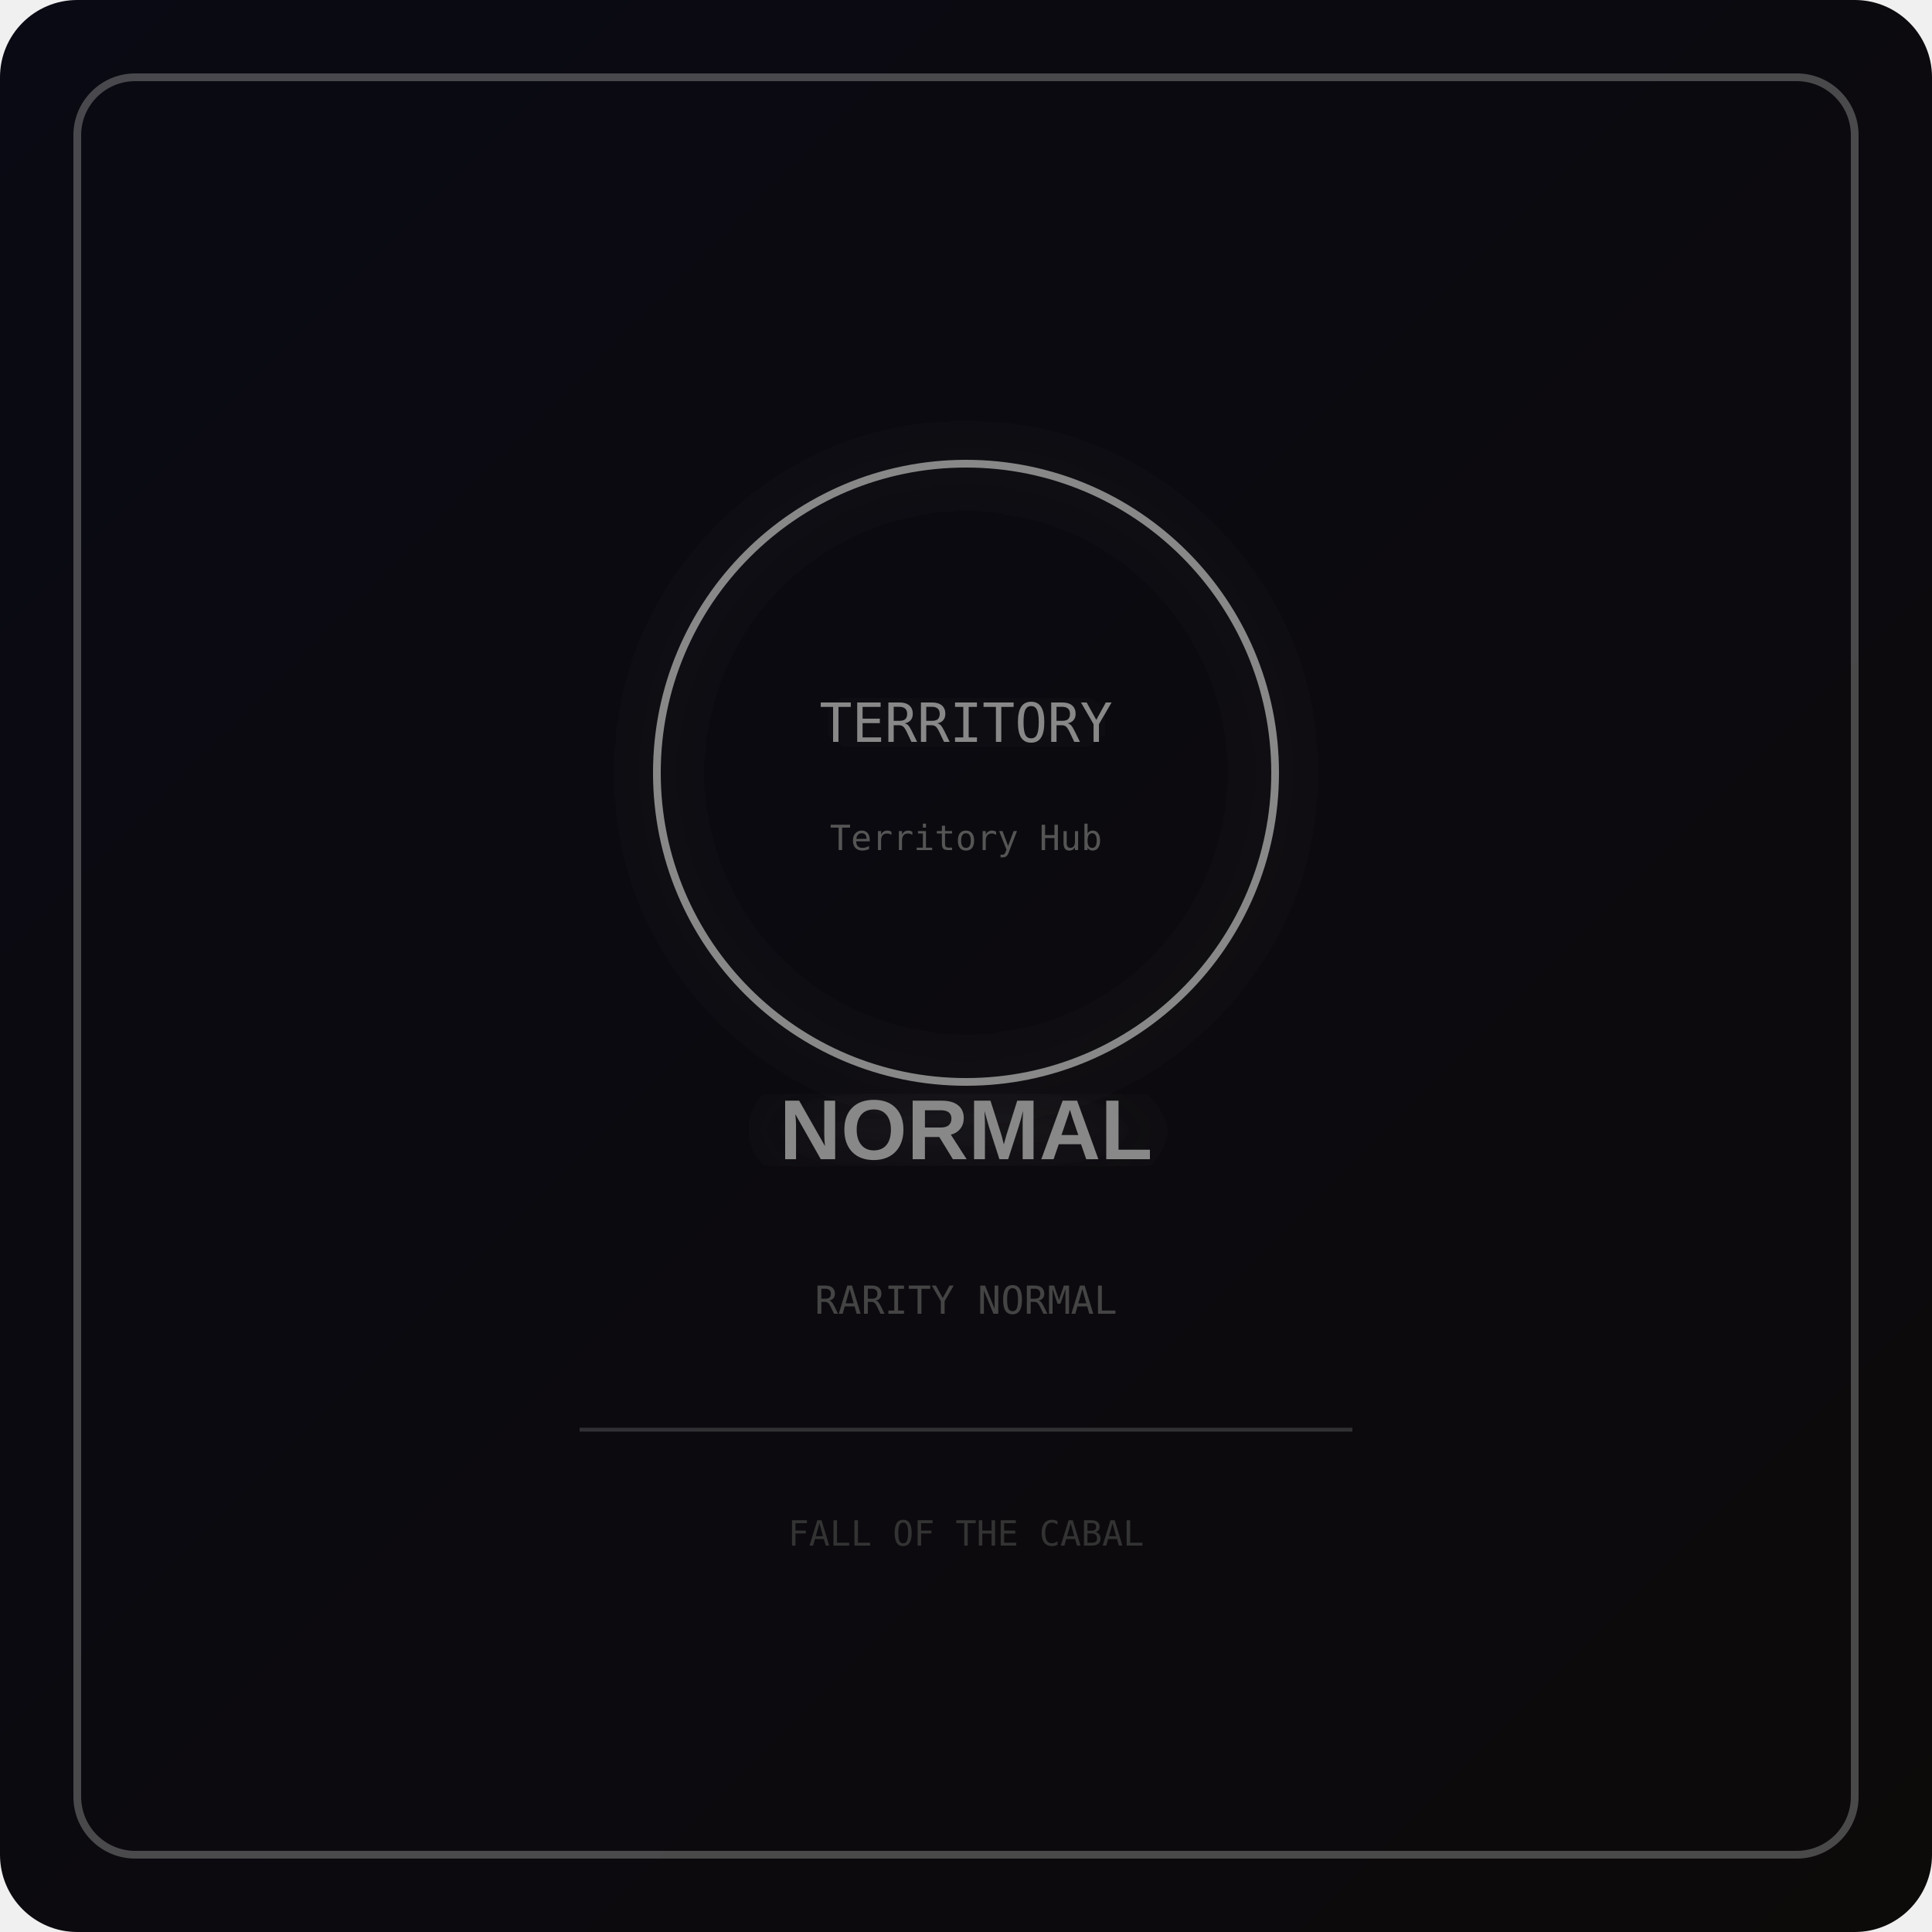
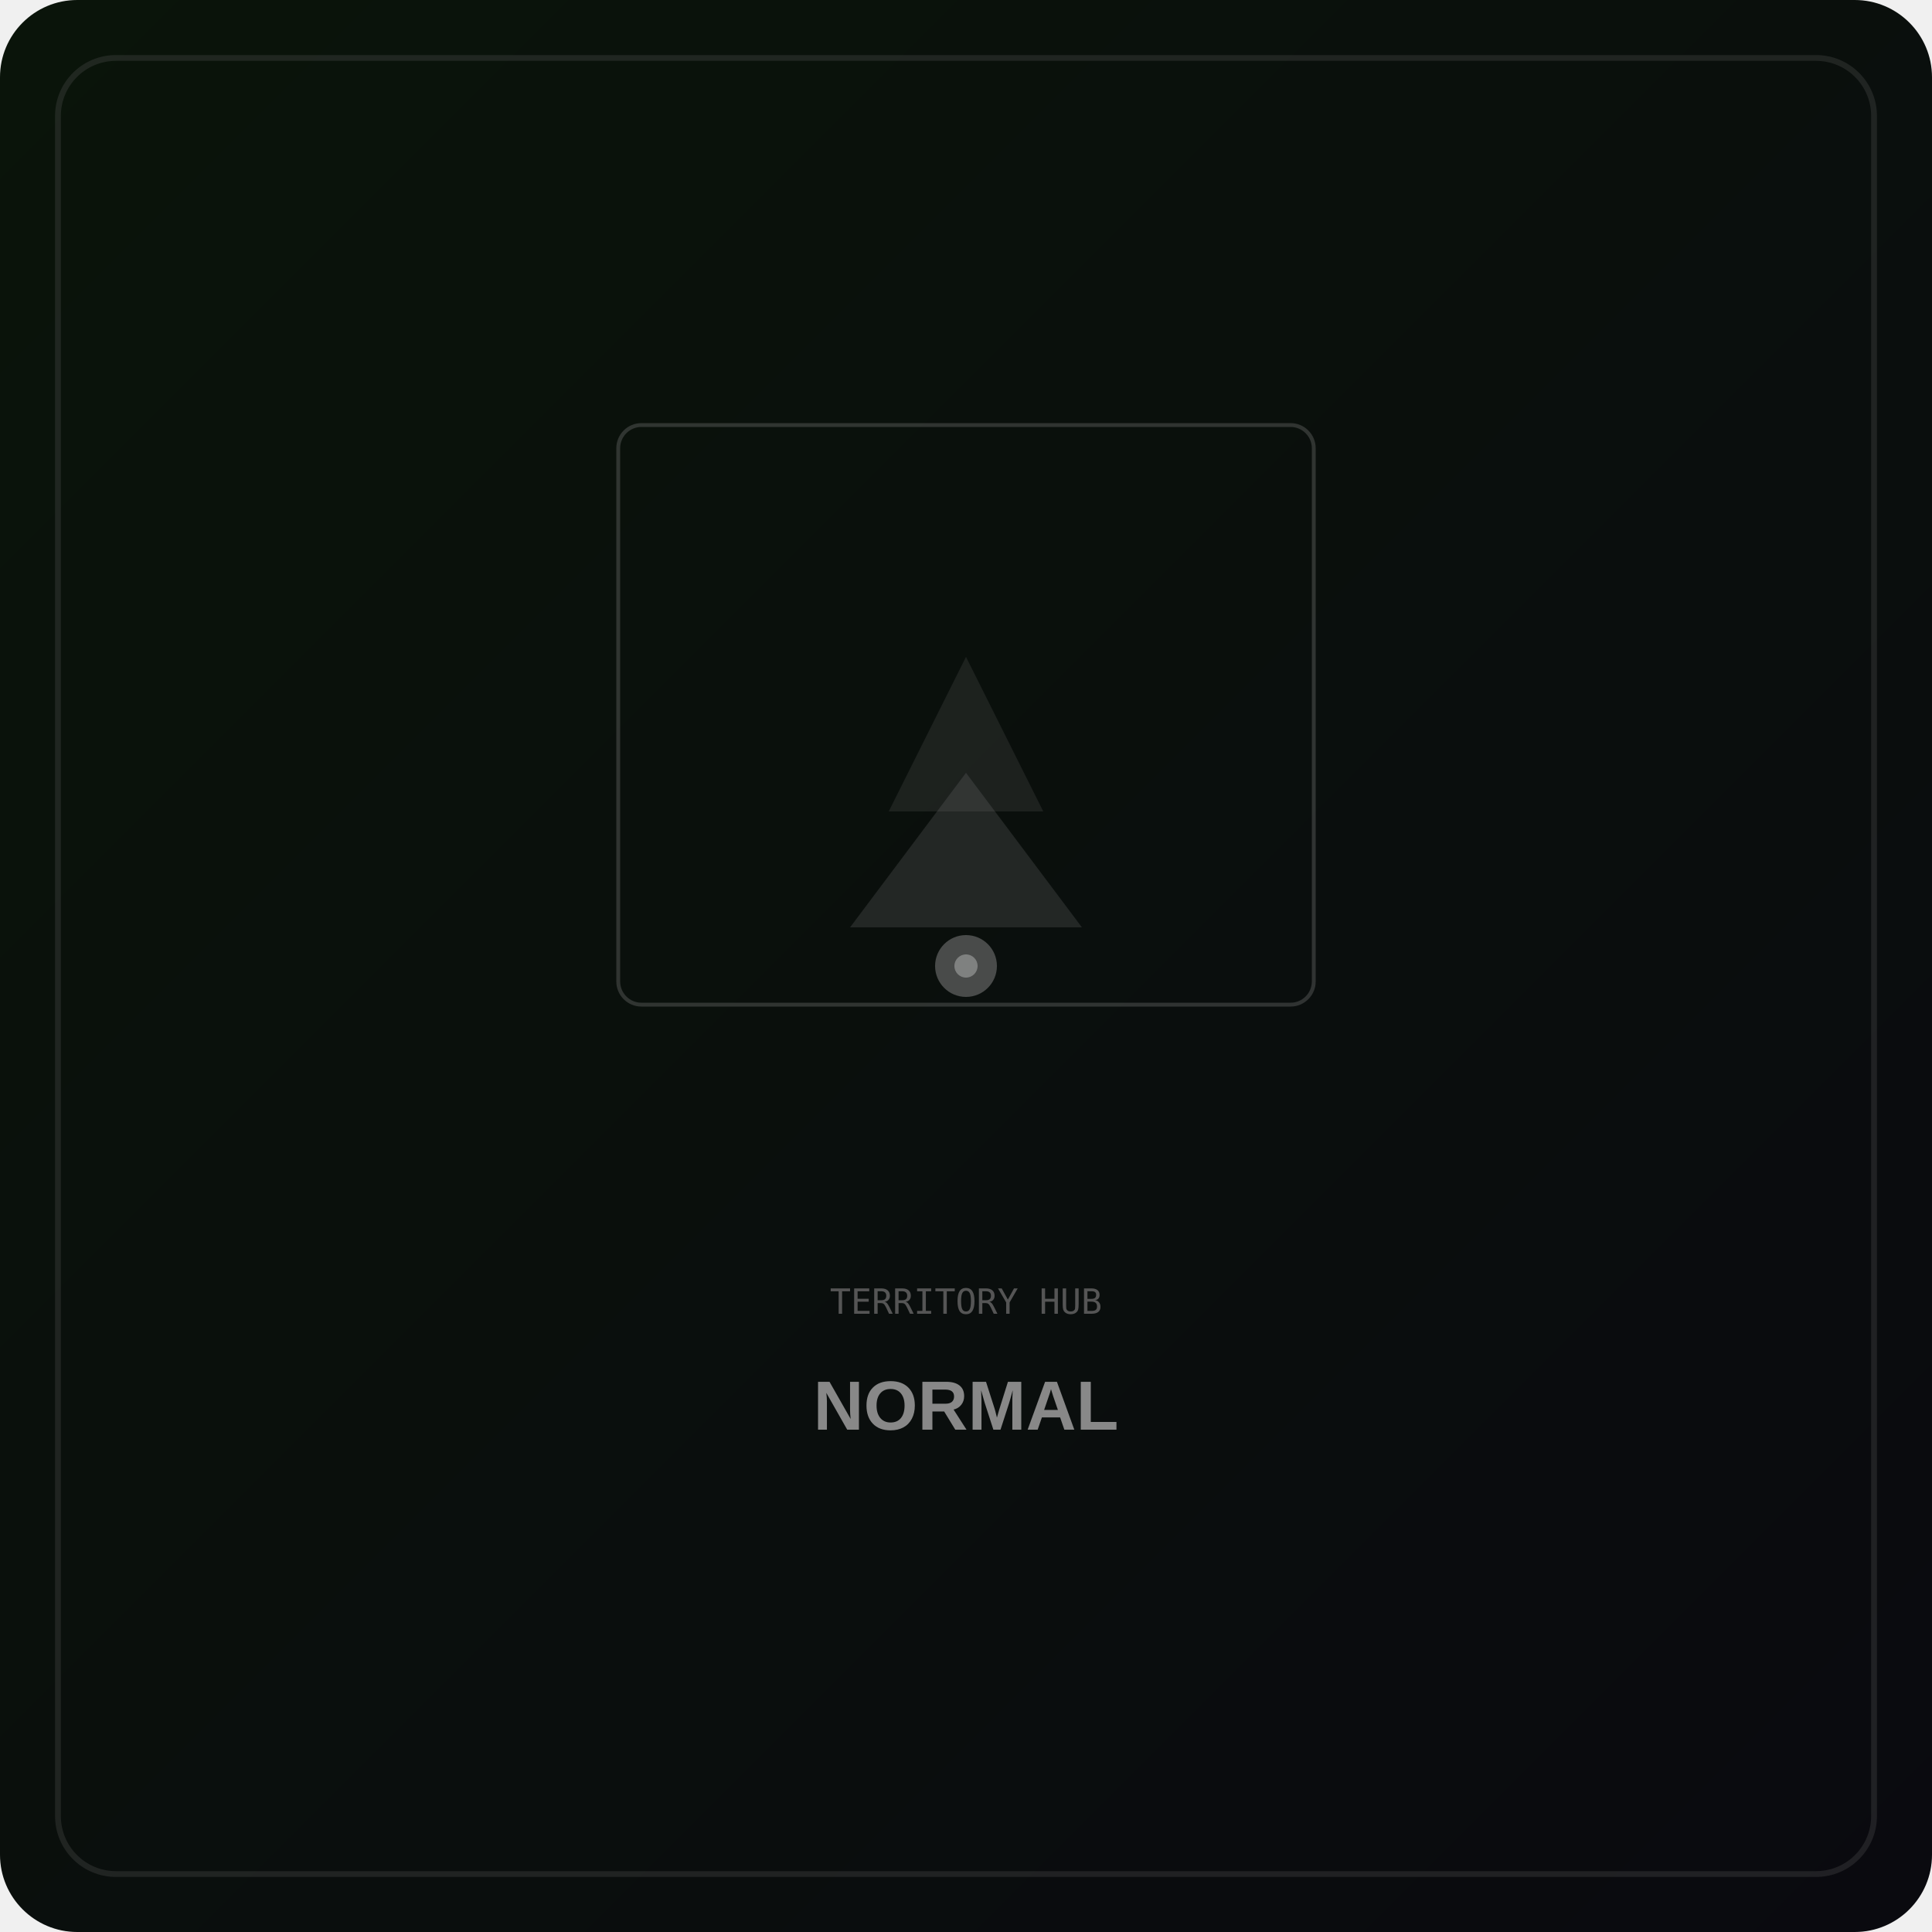
<svg xmlns="http://www.w3.org/2000/svg" viewBox="0 0 500 500" width="500" height="500">
  <defs>
    <linearGradient id="bg" x1="0%" y1="0%" x2="100%" y2="100%">
-       <stop offset="0%" stop-color="#0a0a14" />
-       <stop offset="100%" stop-color="#0d0a0a" />
+       <stop offset="0%" stop-color="#0a140a" />
+       <stop offset="100%" stop-color="#0a0a0f" />
    </linearGradient>
    <filter id="g">
-       <feDropShadow dx="0" dy="0" stdDeviation="10" flood-color="#555" flood-opacity="0.5" />
+       <feDropShadow dx="0" dy="0" stdDeviation="10" flood-color="#888888" flood-opacity="0.6" />
    </filter>
  </defs>
  <rect width="500" height="500" fill="url(#bg)" rx="20" />
-   <rect x="20" y="20" width="460" height="460" fill="none" stroke="#888888" stroke-width="2" rx="15" opacity="0.5" />
-   <circle cx="250" cy="200" r="80" fill="none" stroke="#888888" stroke-width="2" filter="url(#g)" />
-   <text x="250" y="192" text-anchor="middle" font-family="monospace" font-size="14" fill="#888888" filter="url(#g)">TERRITORY</text>
-   <text x="250" y="220" text-anchor="middle" font-family="monospace" font-size="9" fill="#555">Territory Hub</text>
-   <text x="250" y="300" text-anchor="middle" font-family="Arial,sans-serif" font-size="22" font-weight="bold" fill="#888888" filter="url(#g)">NORMAL</text>
-   <text x="250" y="340" text-anchor="middle" font-family="monospace" font-size="10" fill="#444">RARITY NORMAL</text>
-   <line x1="150" y1="370" x2="350" y2="370" stroke="#888888" stroke-width="1" opacity="0.3" />
-   <text x="250" y="400" text-anchor="middle" font-family="monospace" font-size="9" fill="#333">FALL OF THE CABAL</text>
+   <rect x="15" y="15" width="470" height="470" fill="none" stroke="#555" stroke-width="1.5" rx="15" opacity="0.3" />
+   <rect x="160" y="110" width="180" height="150" rx="6" fill="none" stroke="#888888" stroke-width="1" opacity="0.3" />
+   <polygon points="250,200 220,240 280,240" fill="#888888" opacity="0.2" />
+   <polygon points="250,170 230,210 270,210" fill="#888888" opacity="0.15" />
+   <circle cx="250" cy="250" r="8" fill="#888888" opacity="0.5" />
+   <circle cx="250" cy="250" r="3" fill="#fff" opacity="0.3" />
+   <text x="250" y="340" text-anchor="middle" font-family="monospace" font-size="9" fill="#555">TERRITORY HUB</text>
+   <text x="250" y="370" text-anchor="middle" font-family="Arial,sans-serif" font-size="18" font-weight="bold" fill="#888888">NORMAL</text>
</svg>
